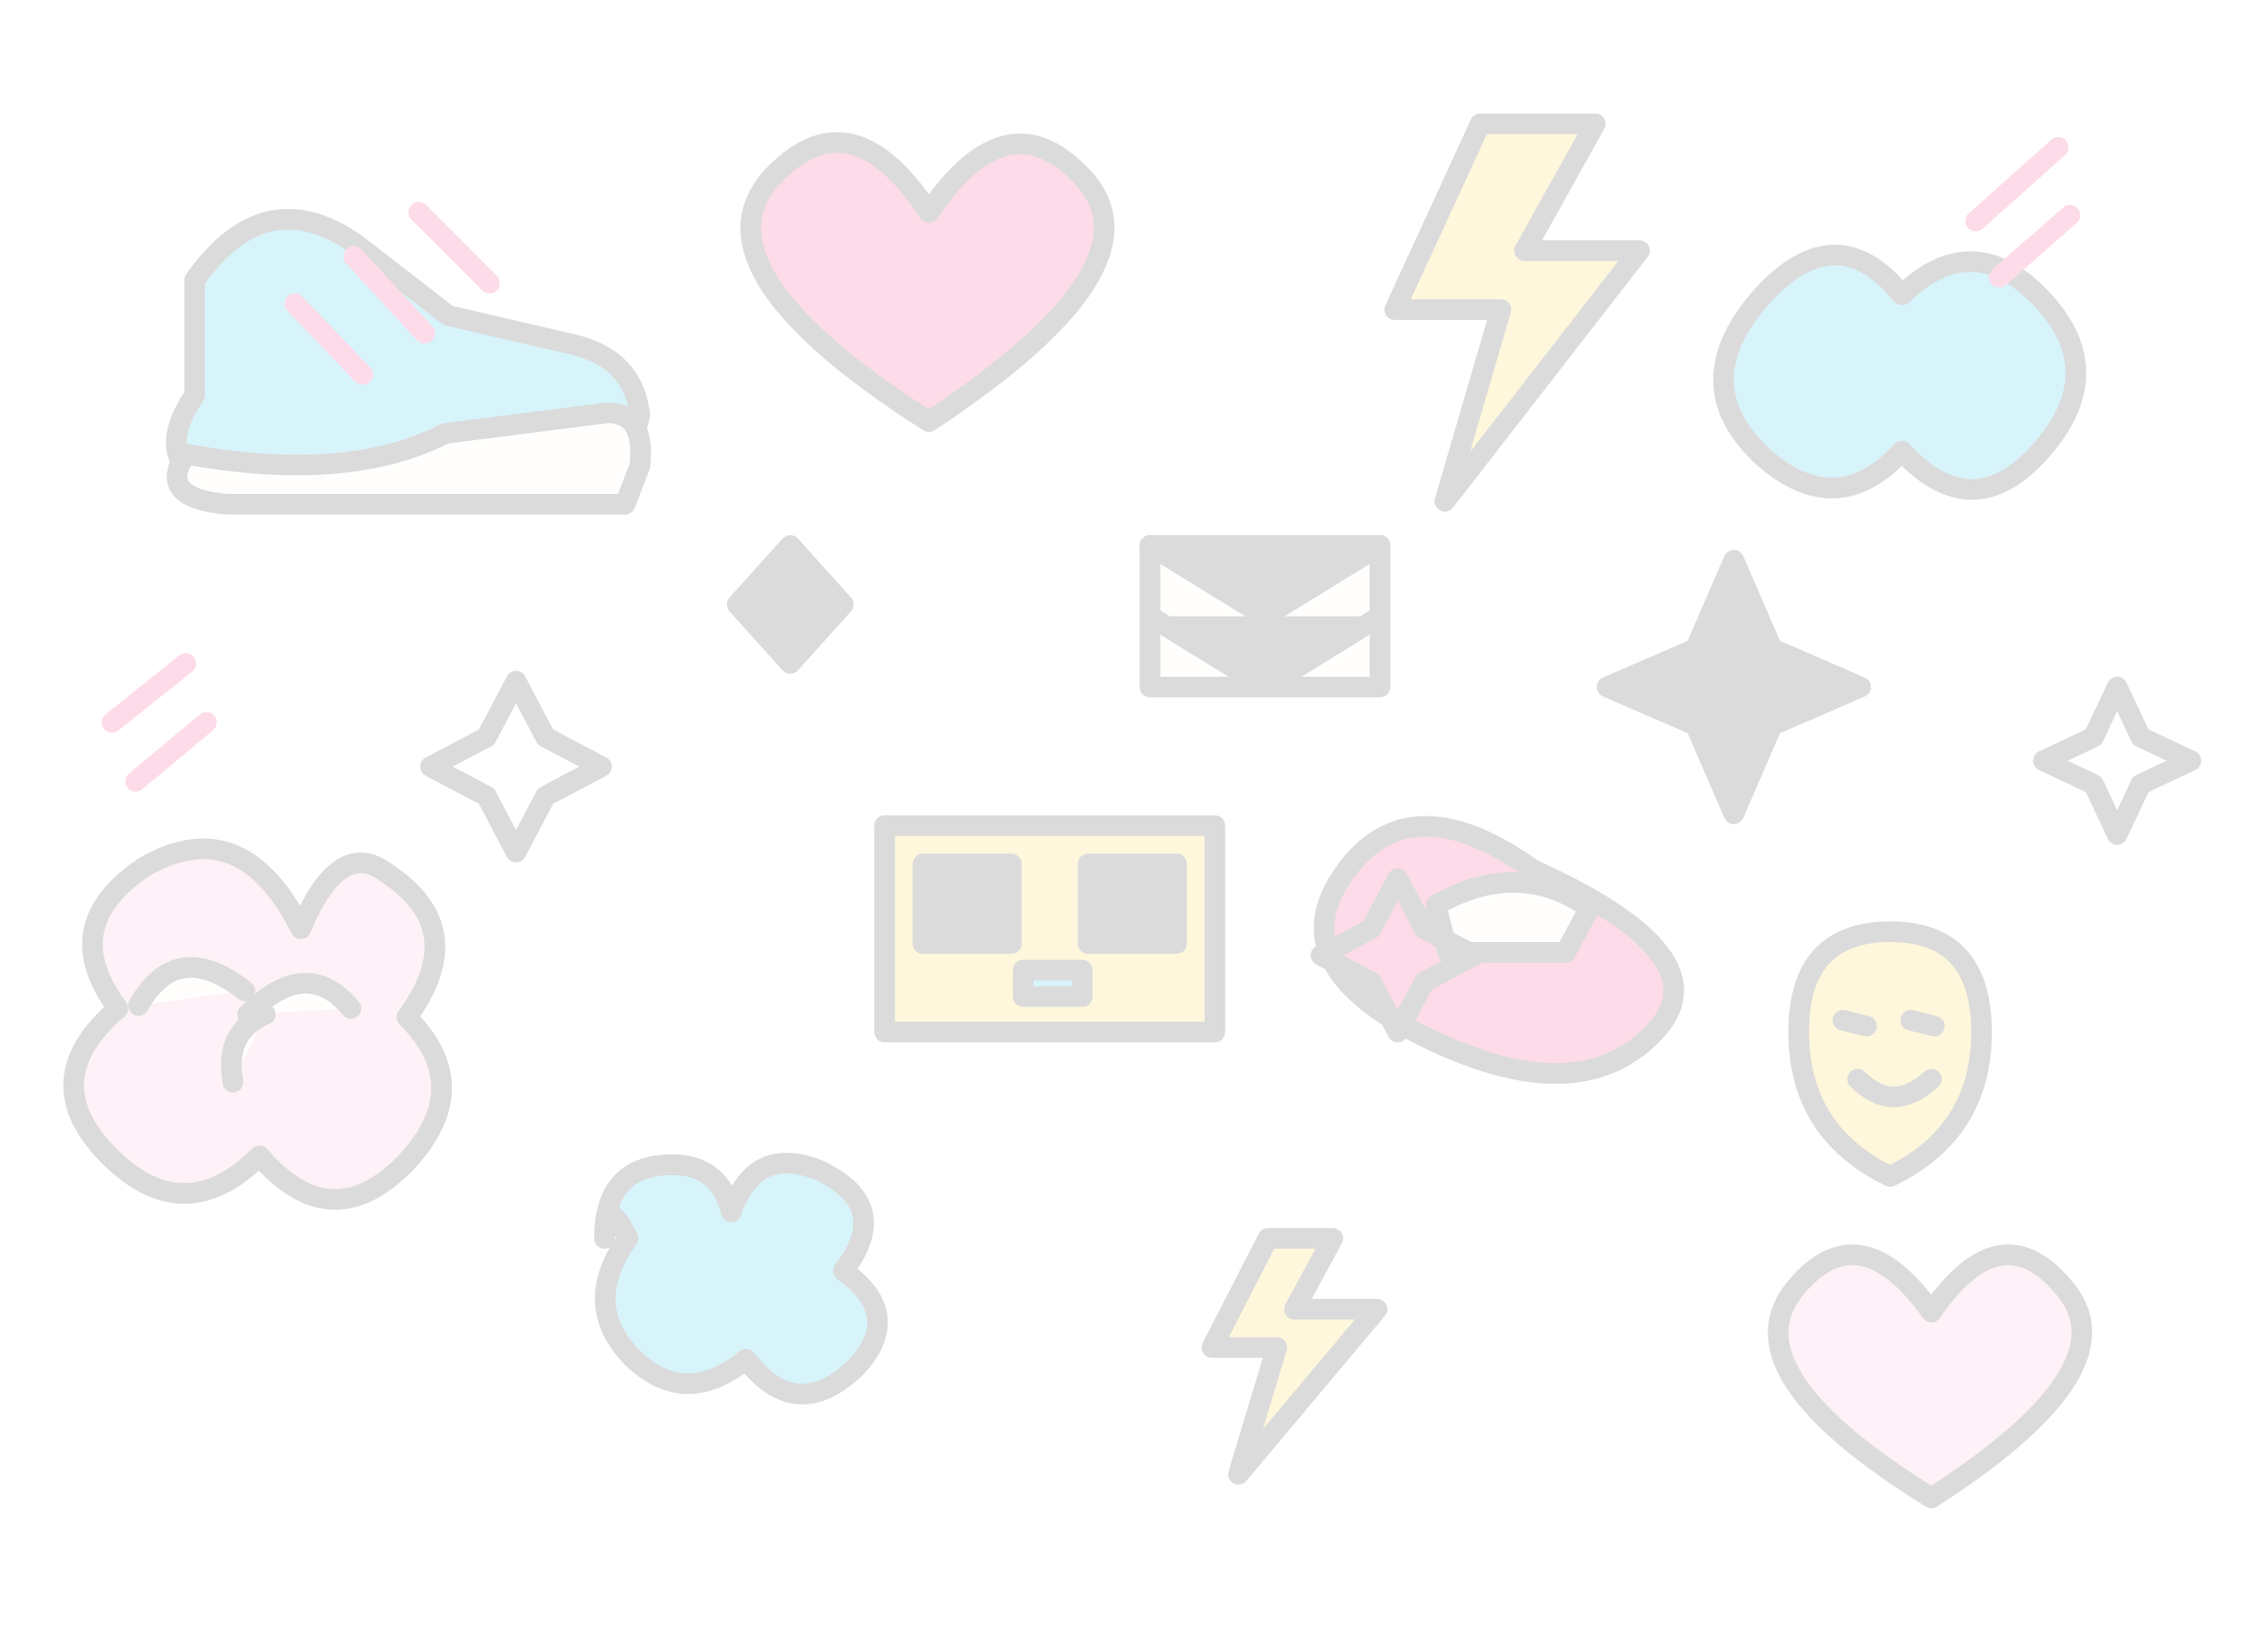
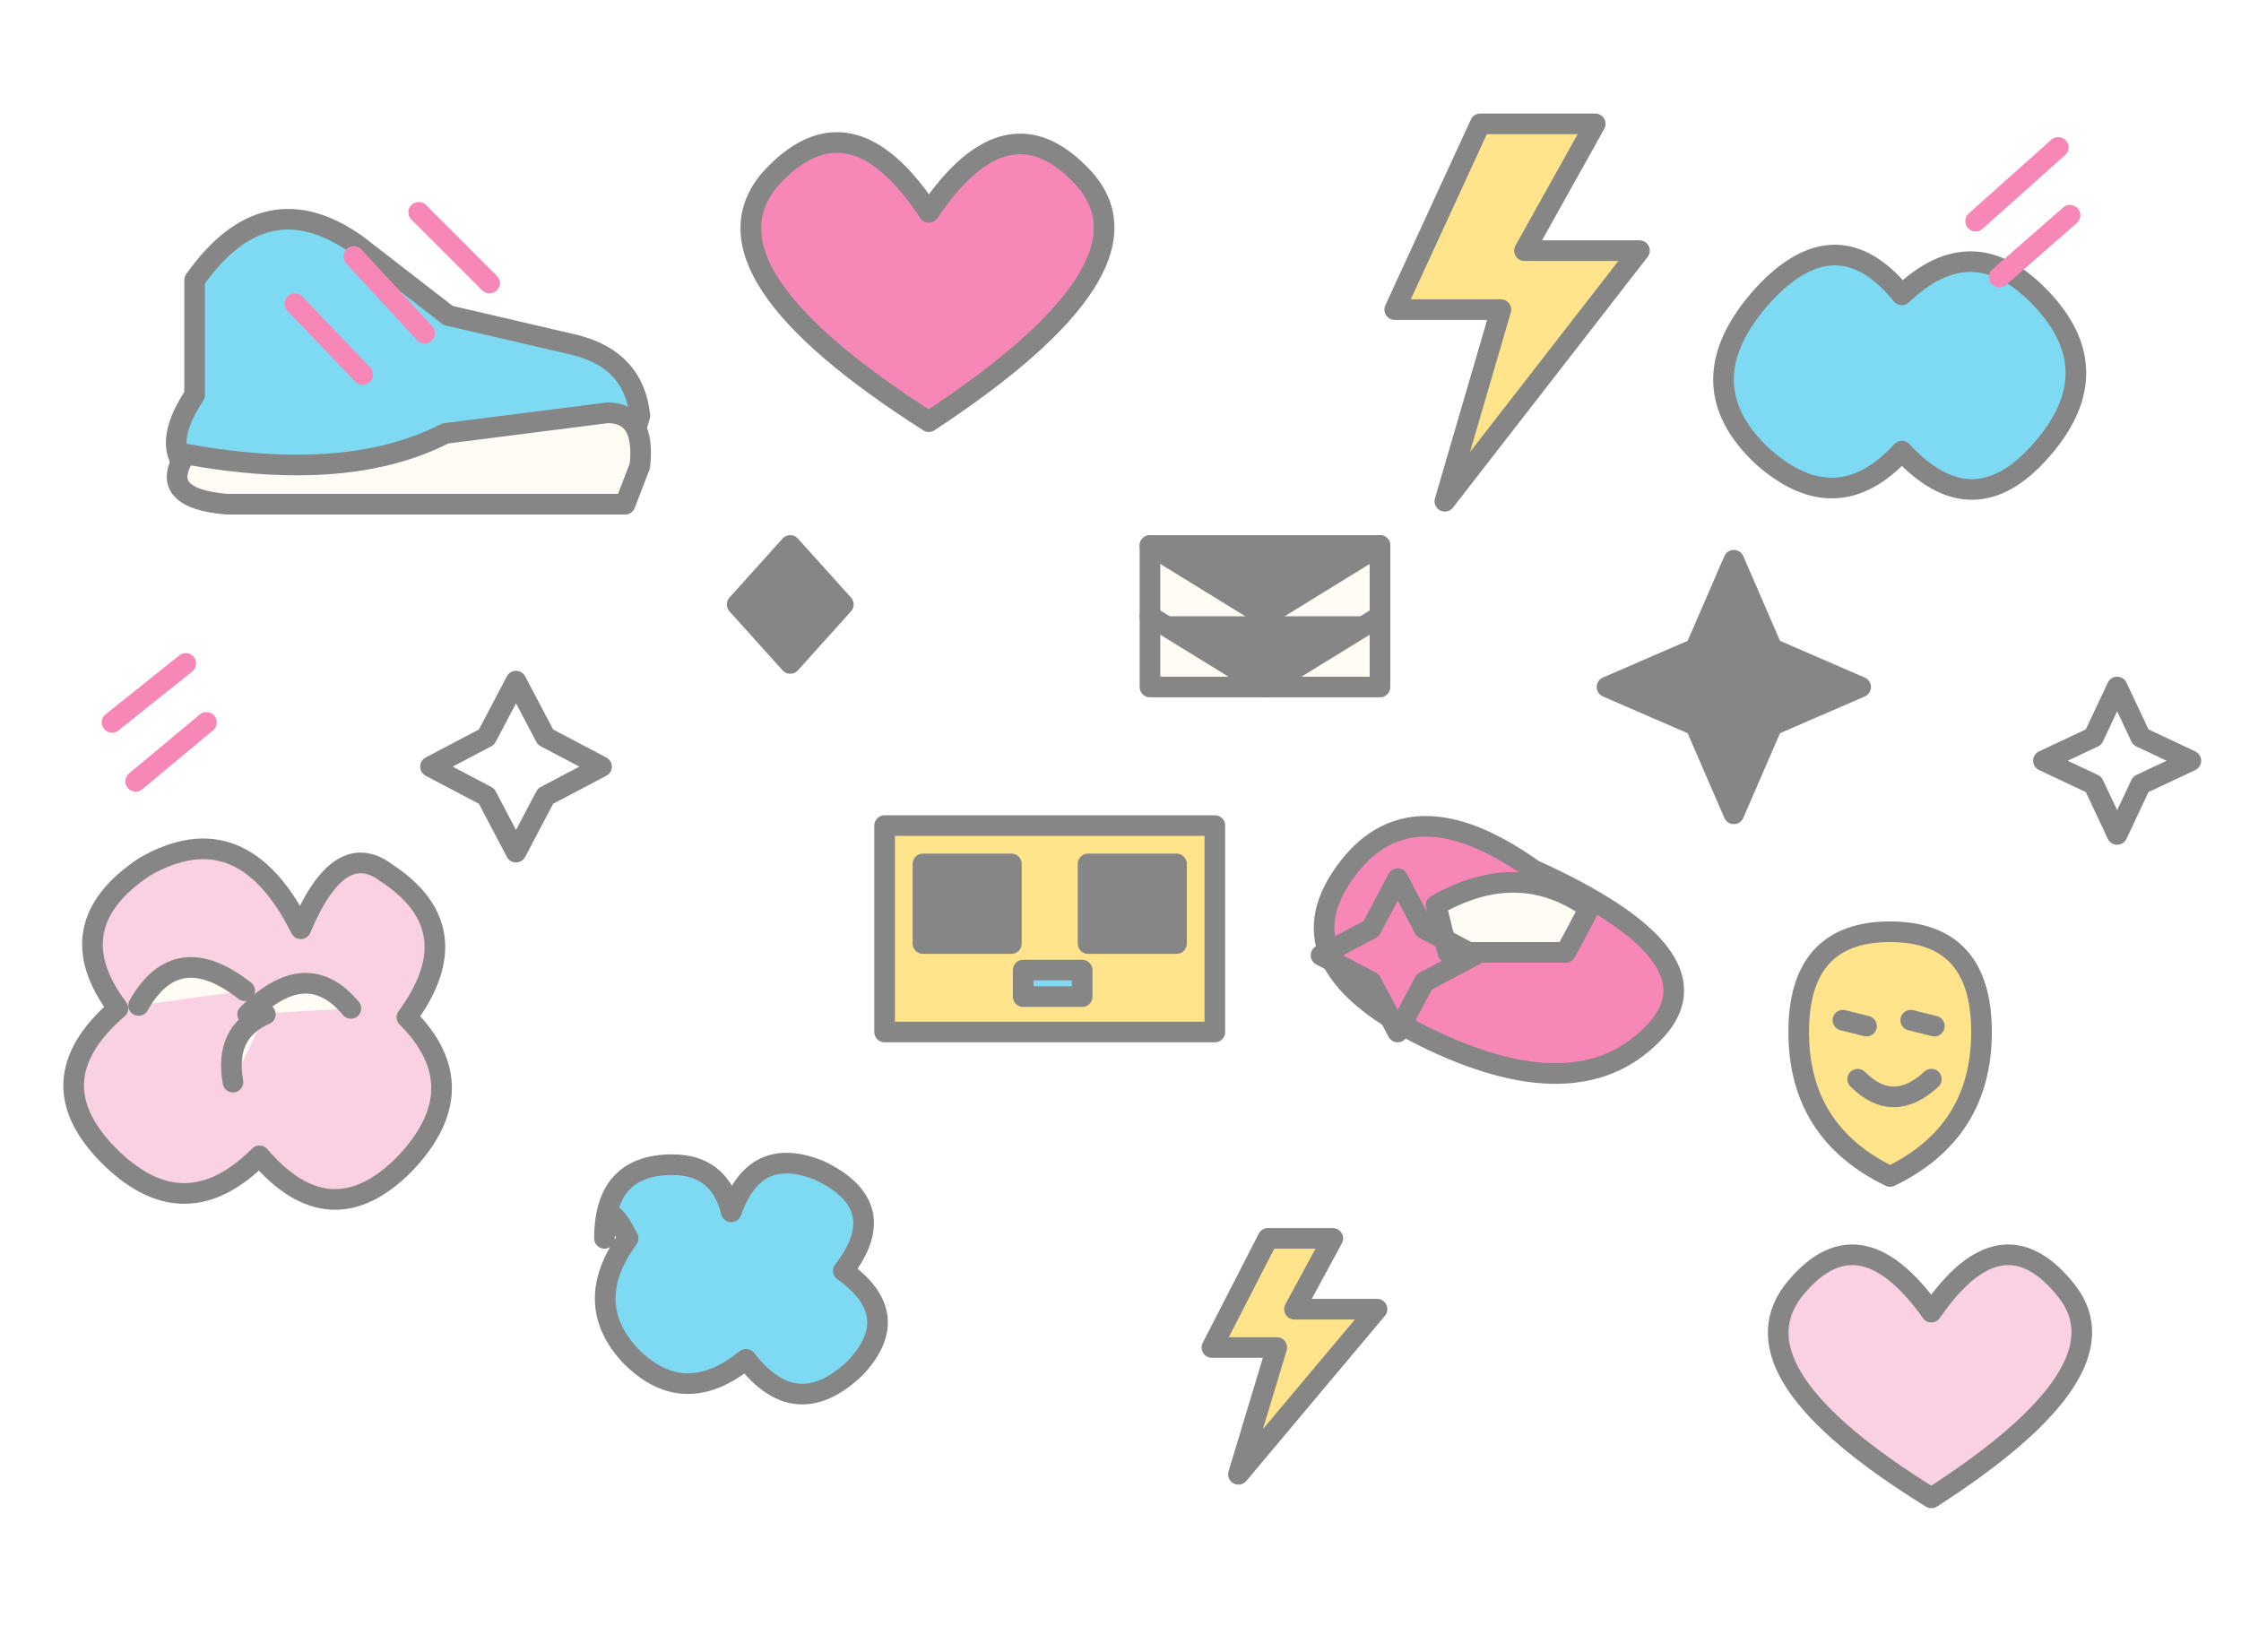
<svg xmlns="http://www.w3.org/2000/svg" width="760" height="560" viewBox="0 0 760 560">
-   <g opacity=".16" fill="none" stroke="#171717" stroke-width="7" stroke-linecap="round" stroke-linejoin="round">
+   <g opacity=".52" fill="none" stroke="#171717" stroke-width="7" stroke-linecap="round" stroke-linejoin="round">
    <path fill="#08b9e8" d="M66 95q24-34 55-12l31 24 43 10q20 5 22 24l-7 24H75q-25-7-9-31z" />
    <path fill="#fff9ed" d="M63 154q55 10 88-7l55-7q13 0 11 18l-5 13H77q-24-2-14-17z" />
    <path stroke="#f01875" d="M100 103l23 24m-3-40 24 26m-2-41 24 24" />
    <path fill="#f01875" d="M315 72q-27-41-54-11-26 31 54 82 79-52 53-82-26-29-53 11z" />
    <path fill="#ffcc21" d="M502 42l-29 63h36l-19 65 66-85h-39l24-43z" />
    <path fill="#08b9e8" d="M645 100q-22-27-47 0-27 30 0 55 25 22 47-2 24 26 47 0 24-27 0-52-23-24-47-1z" />
    <path fill="#f6a6c9" d="M102 315q-20-40-53-21-30 20-9 48-29 25-2 51 25 24 50-1 24 28 49 3 25-26 1-50 22-30-7-49-16-12-29 19z" />
    <path fill="#fff9ed" d="M83 336q-23-18-36 5m37 3q20-20 35-2m-40 25q-3-17 11-23" />
    <path fill="#ffcc21" d="M300 280h112v70H300z" />
    <path fill="#171717" d="M313 293h30v27h-30zm56 0h30v27h-30z" />
    <path fill="#08b9e8" d="M347 329h20v9h-20z" />
    <path fill="#f01875" d="M520 295q-42-30-64 1-23 32 30 57 51 24 76-4 22-25-42-54z" />
    <path fill="#fff9ed" d="M487 307q28-16 52 1l-8 15h-40z" />
    <path fill="#ffcc21" d="M610 350q0-34 31-34t31 34q0 34-31 49-31-15-31-49z" />
    <path d="M625 346l8 2m15-2 8 2m-26 18q12 12 25 0" />
    <path fill="#08b9e8" d="M205 420q0-25 23-25 16 0 20 16 8-23 30-14 25 12 8 34 21 15 4 33-20 19-37-3-21 17-39-1-17-18-1-40-8-16-8-0z" />
    <path fill="#ffcc21" d="M430 420l-19 37h22l-13 43 47-56h-28l13-24z" />
    <path fill="#f6a6c9" d="M655 445q-25-35-47-7-21 28 47 70 67-43 46-70-22-28-46 7z" />
    <path fill="#171717" d="M250 205l18-20 18 20-18 20zM575 220l13-30 13 30 30 13-30 13-13 30-13-30-30-13z" />
    <path fill="#fff9ed" d="M390 185h78v48h-78z" />
    <path fill="#171717" d="M390 185l39 24 39-24m-78 24 39 24 39-24m-78-24 39 24 39-24" />
    <path stroke="#f01875" d="M38 245l25-20m-17 40 24-20m600-170 28-25m-20 44 24-21" />
    <path stroke="#171717" d="M165 250l10-19 10 19 19 10-19 10-10 19-10-19-19-10zM465 315l9-17 9 17 17 9-17 9-9 17-9-17-17-9zM710 250l8-17 8 17 17 8-17 8-8 17-8-17-17-8z" />
  </g>
</svg>
